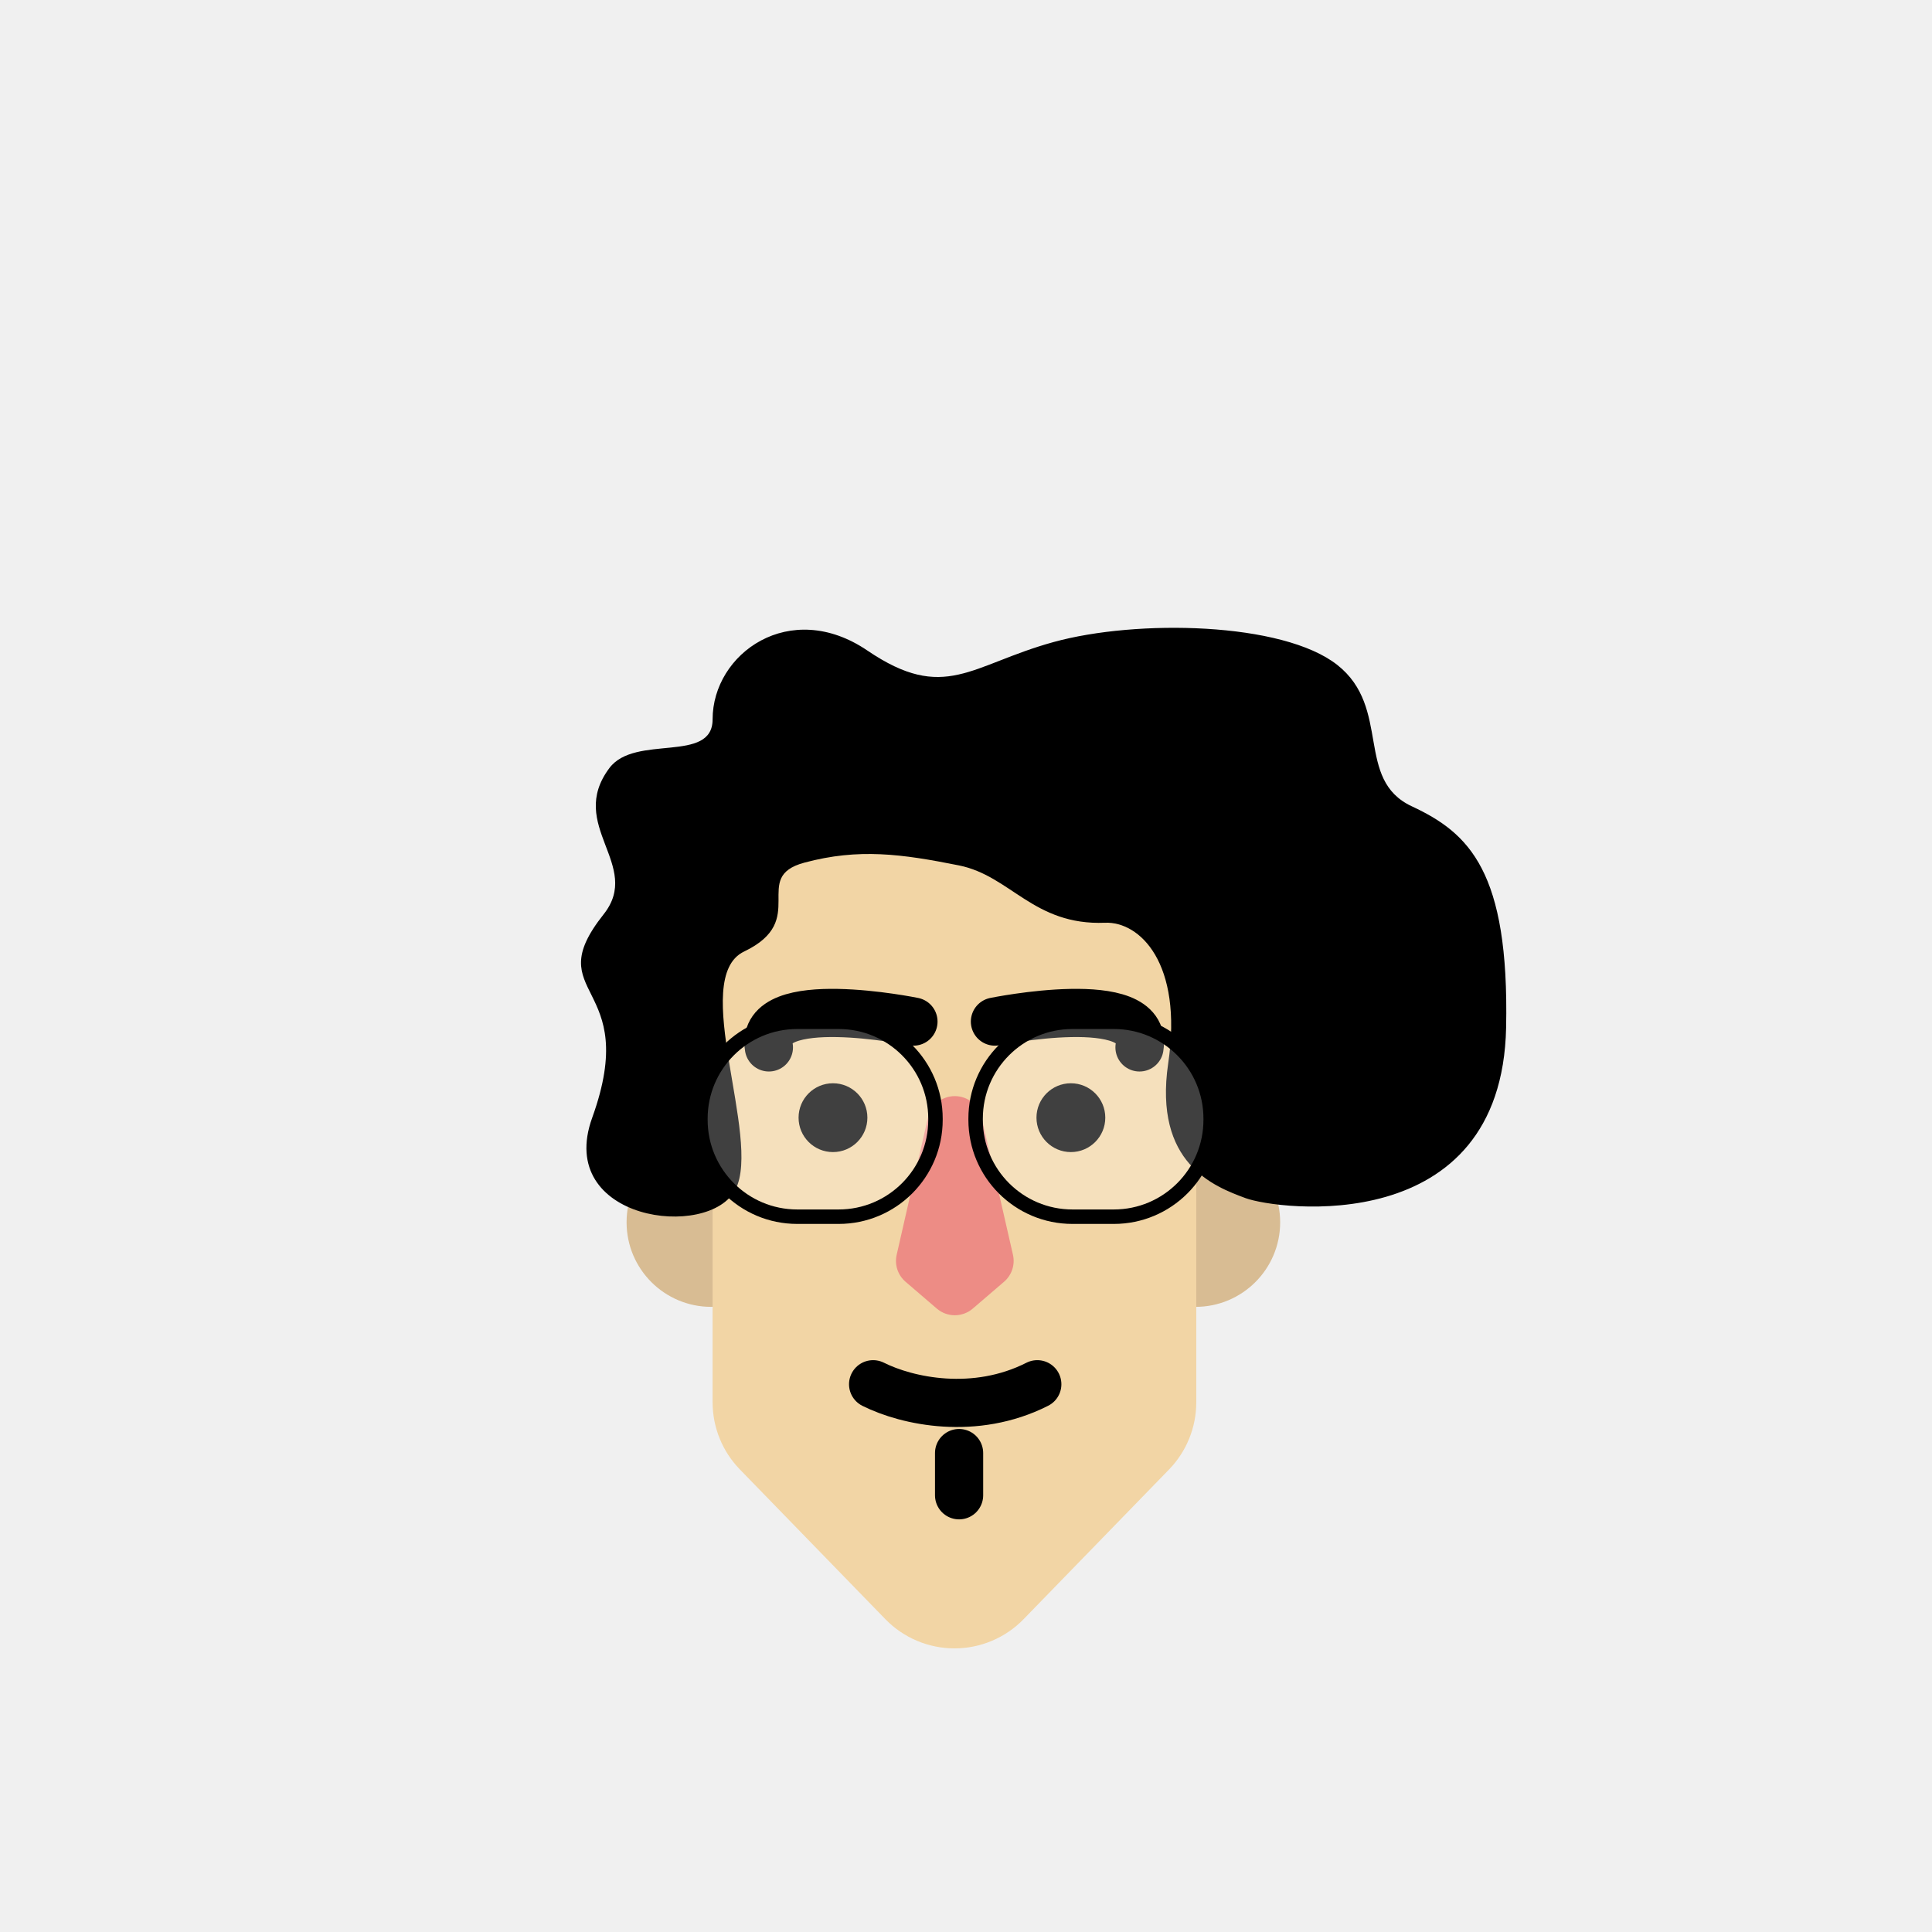
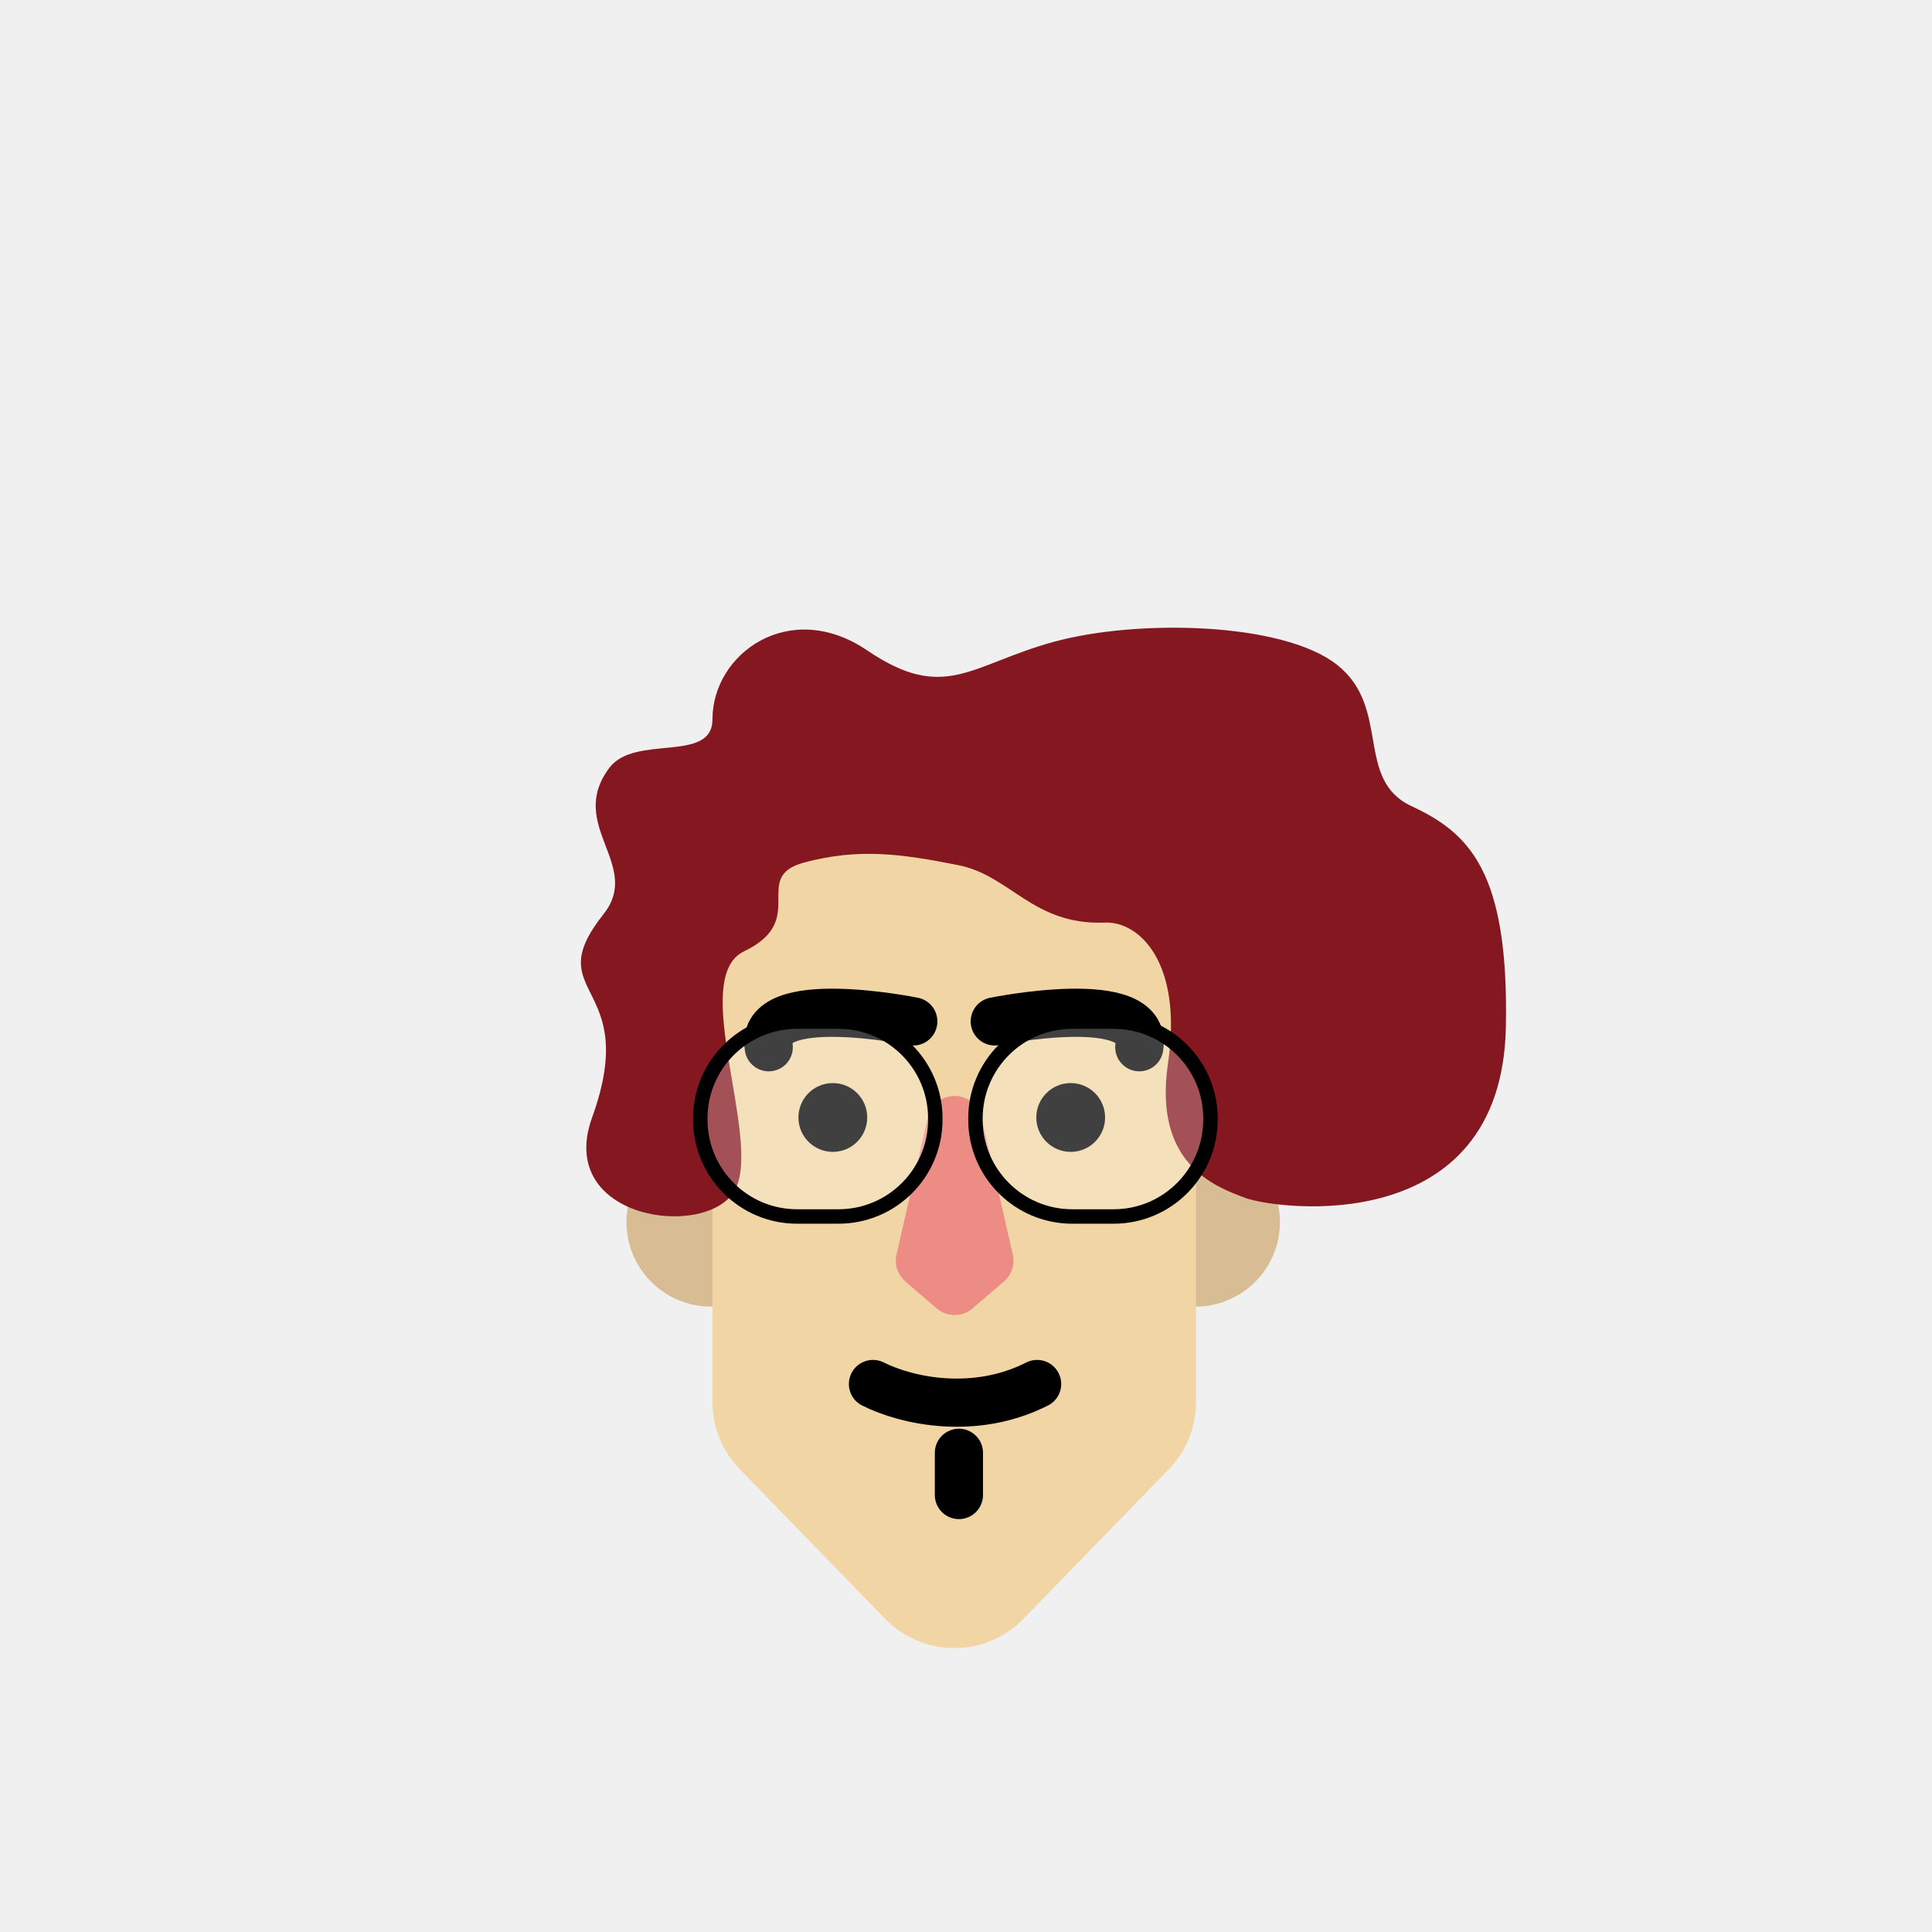
- <svg xmlns="http://www.w3.org/2000/svg" viewBox="0 0 400.93 400.93">
+ <svg xmlns="http://www.w3.org/2000/svg" width="401" height="401" viewBox="0 0 401 401" fill="none">
+   <g clip-path="url(#clip0_1_17)">
+     <path d="M248.11 271.2C257.803 271.2 265.66 263.343 265.66 253.65C265.66 243.957 257.803 236.1 248.11 236.1C238.417 236.1 230.56 243.957 230.56 253.65C230.56 263.343 238.417 271.2 248.11 271.2Z" fill="#D8BC93" />
+     <path d="M147.58 271.2C157.273 271.2 165.13 263.343 165.13 253.65C165.13 243.957 157.273 236.1 147.58 236.1C137.887 236.1 130.03 243.957 130.03 253.65C130.03 263.343 137.887 271.2 147.58 271.2Z" fill="#D8BC93" />
+     <path d="M242.61 304.94L212.43 336C210.566 337.922 208.334 339.45 205.869 340.493C203.403 341.536 200.752 342.074 198.075 342.074C195.398 342.074 192.747 341.536 190.281 340.493C187.816 339.45 185.584 337.922 183.72 336L153.54 304.94C149.911 301.207 147.88 296.206 147.88 291V194.85C147.88 189.546 149.987 184.459 153.738 180.708C157.489 176.957 162.576 174.85 167.88 174.85H228.25C233.554 174.85 238.641 176.957 242.392 180.708C246.143 184.459 248.25 189.546 248.25 194.85V291C248.255 296.203 246.232 301.204 242.61 304.94Z" fill="#F2D5A5" />
+     <path d="M208.35 266L201.86 271.57C200.823 272.455 199.504 272.942 198.14 272.942C196.776 272.942 195.457 272.455 194.42 271.57L187.93 266C187.139 265.323 186.548 264.442 186.222 263.453C185.895 262.464 185.846 261.405 186.08 260.39L192.57 231.92C192.855 230.656 193.562 229.526 194.574 228.717C195.587 227.908 196.844 227.467 198.14 227.467C199.436 227.467 200.693 227.908 201.706 228.717C202.718 229.526 203.425 230.656 203.71 231.92L210.21 260.39C210.442 261.406 210.392 262.466 210.064 263.455C209.736 264.444 209.143 265.324 208.35 266Z" fill="#ED8C85" />
+     <path d="M222.23 239.08C226.173 239.08 229.37 235.883 229.37 231.94C229.37 227.997 226.173 224.8 222.23 224.8C218.287 224.8 215.09 227.997 215.09 231.94C215.09 235.883 218.287 239.08 222.23 239.08Z" fill="black" />
+     <path d="M172.86 239.08C176.803 239.08 180 235.883 180 231.94C180 227.997 176.803 224.8 172.86 224.8C168.917 224.8 165.72 227.997 165.72 231.94C165.72 235.883 168.917 239.08 172.86 239.08Z" fill="black" />
+     <path d="M181.19 287.26C188.33 290.83 202.34 293.81 215.26 287.26" stroke="black" stroke-width="10" stroke-linecap="round" stroke-linejoin="round" />
+     <path d="M199.03 301.54V310.3" stroke="black" stroke-width="10" stroke-linecap="round" stroke-linejoin="round" />
+     <path d="M206.47 212C206.47 212 238.47 205.46 236.47 217.36" stroke="black" stroke-width="10" stroke-linecap="round" stroke-linejoin="round" />
+     <path d="M189.56 212C189.56 212 157.56 205.46 159.56 217.36" stroke="black" stroke-width="10" stroke-linecap="round" stroke-linejoin="round" />
+     <path d="M199 179.59C209.76 181.75 214.47 192.09 229.34 191.49C236.5 191.21 245.5 199.82 242.43 220.64C239.36 241.46 251.95 246.22 258.49 248.64C265.03 251.06 311.64 257.27 312.55 213.24C313.22 180.82 304.89 172.88 292.99 167.33C281.09 161.78 288.83 146.92 277.52 137.99C266.21 129.06 235.88 128.48 218.63 133.24C201.38 138 196.06 145.9 180 135C163.94 124.1 147.88 135.6 147.88 149.28C147.88 158.53 131.77 152.28 126.46 159.39C117.54 171.29 133.38 179.51 125.27 189.73C111.59 206.98 133.18 203.47 122.89 231.96C115.16 253.38 147.16 257.43 152.63 246.83C158.1 236.23 142.93 202.95 154.42 197.46C168.1 190.92 155.61 182.06 166.91 179.02C178.21 175.98 187.14 177.22 199 179.59Z" fill="#84171F" />
+     <g opacity="0.25">
+       <path d="M231.14 212.04H222.56C211.459 212.04 202.46 221.039 202.46 232.14V232.39C202.46 243.491 211.459 252.49 222.56 252.49H231.14C242.241 252.49 251.24 243.491 251.24 232.39V232.14C251.24 221.039 242.241 212.04 231.14 212.04Z" fill="white" />
+       <path d="M174.03 212.04H165.45C154.349 212.04 145.35 221.039 145.35 232.14V232.39C145.35 243.491 154.349 252.49 165.45 252.49H174.03C185.131 252.49 194.13 243.491 194.13 232.39V232.14C194.13 221.039 185.131 212.04 174.03 212.04Z" fill="white" />
+     </g>
+     <path d="M231.14 212.04H222.56C211.459 212.04 202.46 221.039 202.46 232.14V232.39C202.46 243.491 211.459 252.49 222.56 252.49H231.14C242.241 252.49 251.24 243.491 251.24 232.39V232.14C251.24 221.039 242.241 212.04 231.14 212.04Z" stroke="black" stroke-width="3" stroke-miterlimit="10" />
+     <path d="M174.03 212.04H165.45C154.349 212.04 145.35 221.039 145.35 232.14V232.39C145.35 243.491 154.349 252.49 165.45 252.49H174.03C185.131 252.49 194.13 243.491 194.13 232.39V232.14C194.13 221.039 185.131 212.04 174.03 212.04Z" stroke="black" stroke-width="3" stroke-miterlimit="10" />
+   </g>
  <defs>
-     <style>.cls-1,.cls-5,.cls-8{fill:none;}.cls-2{fill:#d8bc93;}.cls-3{fill:#f2d5a5;}.cls-4{fill:#ed8c85;}.cls-5,.cls-8{stroke:#000;}.cls-5{stroke-linecap:round;stroke-linejoin:round;stroke-width:10px;}.cls-6{opacity:0.25;}.cls-7{fill:#fff;}.cls-8{stroke-miterlimit:10;stroke-width:3px;}</style>
+     <clipPath id="clip0_1_17">
+       <rect width="400.93" height="400.93" fill="white" />
+     </clipPath>
  </defs>
-   <g id="Layer_2" data-name="Layer 2">
-     <g id="Layer_1-2" data-name="Layer 1">
-       <rect class="cls-1" width="400.93" height="400.93" />
-       <circle class="cls-2" cx="248.11" cy="253.65" r="17.55" />
-       <circle class="cls-2" cx="147.58" cy="253.65" r="17.55" />
-       <path class="cls-3" d="M242.61,304.94,212.43,336a20,20,0,0,1-28.71,0l-30.18-31.06A20,20,0,0,1,147.88,291V194.85a20,20,0,0,1,20-20h60.37a20,20,0,0,1,20,20V291A20,20,0,0,1,242.61,304.94Z" />
-       <path class="cls-4" d="M208.35,266l-6.49,5.57a5.73,5.73,0,0,1-7.44,0L187.93,266a5.7,5.7,0,0,1-1.85-5.61l6.49-28.47a5.71,5.71,0,0,1,11.14,0l6.5,28.47A5.7,5.7,0,0,1,208.35,266Z" />
-       <circle cx="222.23" cy="231.94" r="7.14" />
-       <circle cx="172.86" cy="231.94" r="7.14" />
-       <path class="cls-5" d="M181.19,287.26c7.14,3.57,21.15,6.55,34.07,0" />
-       <line class="cls-5" x1="199.03" y1="301.54" x2="199.03" y2="310.3" />
-       <path class="cls-5" d="M206.47,212s32-6.54,30,5.36" />
-       <path class="cls-5" d="M189.56,212s-32-6.54-30,5.36" />
-       <path d="M199,179.59c10.76,2.16,15.47,12.5,30.34,11.9,7.16-.28,16.16,8.33,13.09,29.15s9.52,25.58,16.06,28,53.15,8.63,54.06-35.4c.67-32.42-7.66-40.36-19.56-45.91s-4.16-20.41-15.47-29.34-41.64-9.51-58.89-4.75S196.06,145.9,180,135s-32.12.6-32.12,14.28c0,9.25-16.11,3-21.42,10.11-8.92,11.9,6.92,20.12-1.19,30.34-13.68,17.25,7.91,13.74-2.38,42.23-7.73,21.42,24.27,25.47,29.74,14.87s-9.7-43.88,1.79-49.37c13.68-6.54,1.19-15.4,12.49-18.44S187.14,177.22,199,179.59Z" />
-       <g class="cls-6">
-         <rect class="cls-7" x="202.46" y="212.04" width="48.78" height="40.45" rx="20.1" />
-         <rect class="cls-7" x="145.35" y="212.04" width="48.78" height="40.45" rx="20.1" />
-       </g>
-       <rect class="cls-8" x="202.46" y="212.04" width="48.78" height="40.45" rx="20.1" />
-       <rect class="cls-8" x="145.35" y="212.04" width="48.78" height="40.45" rx="20.1" />
-     </g>
-   </g>
</svg>
